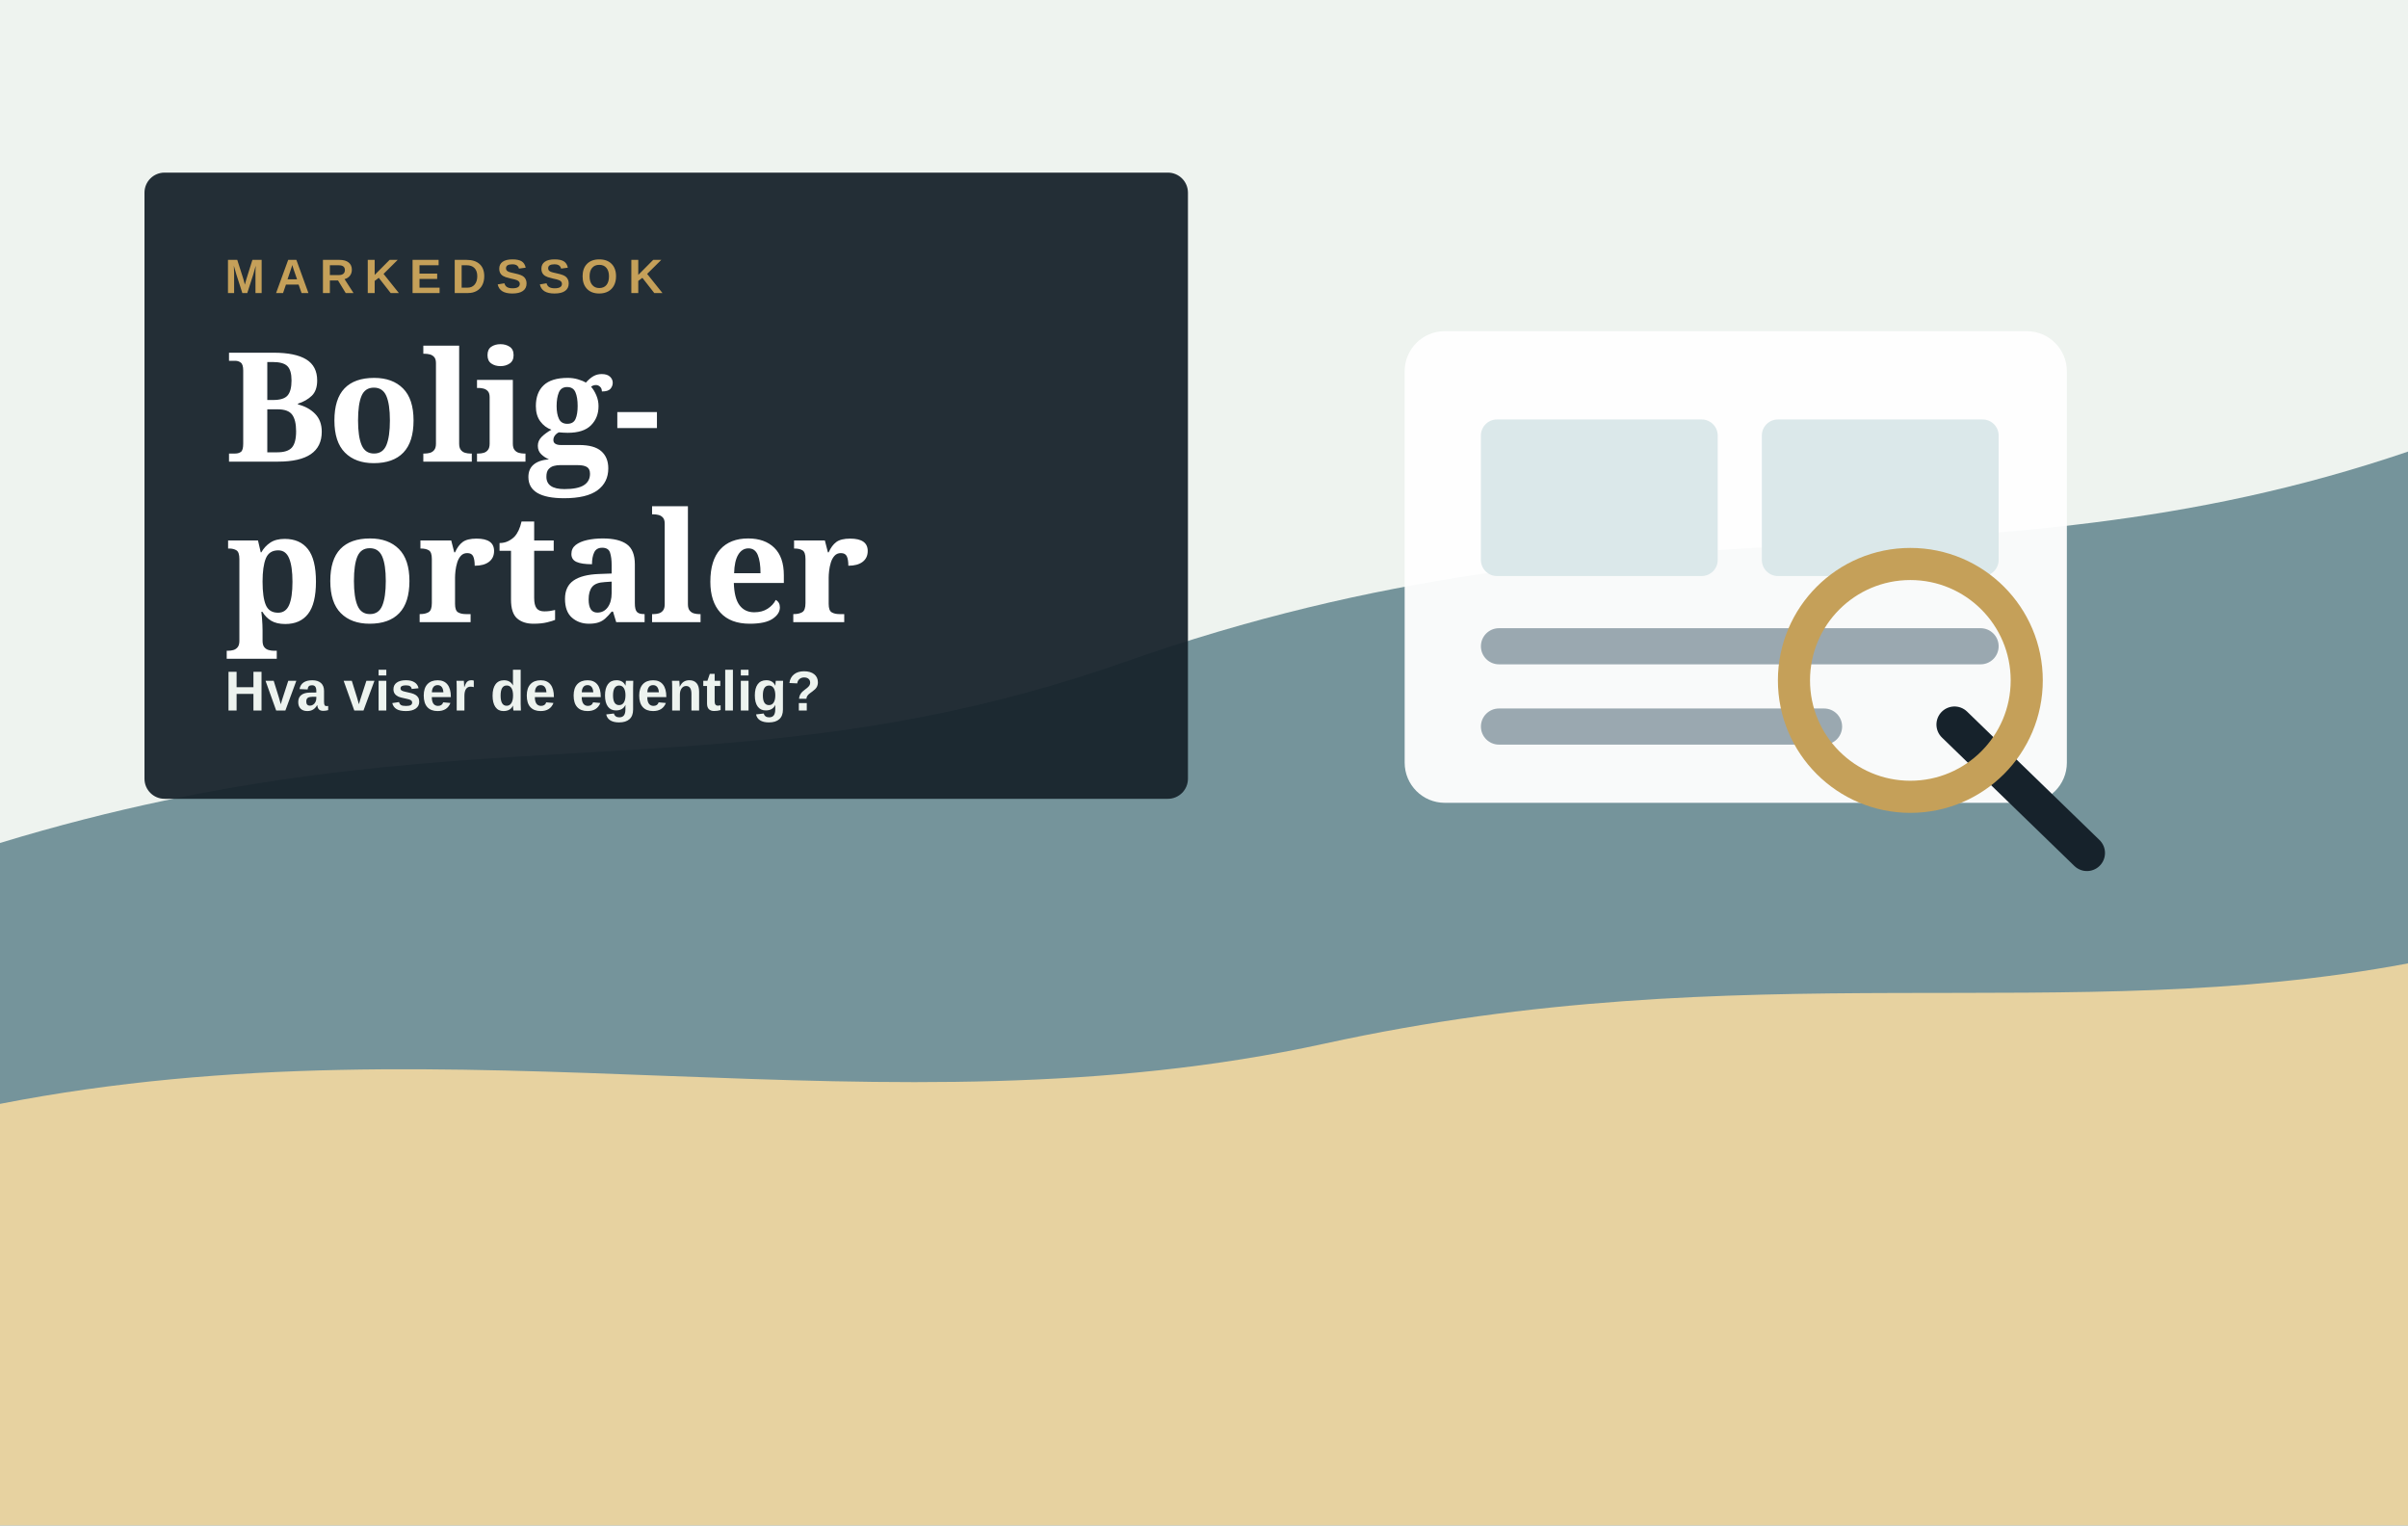
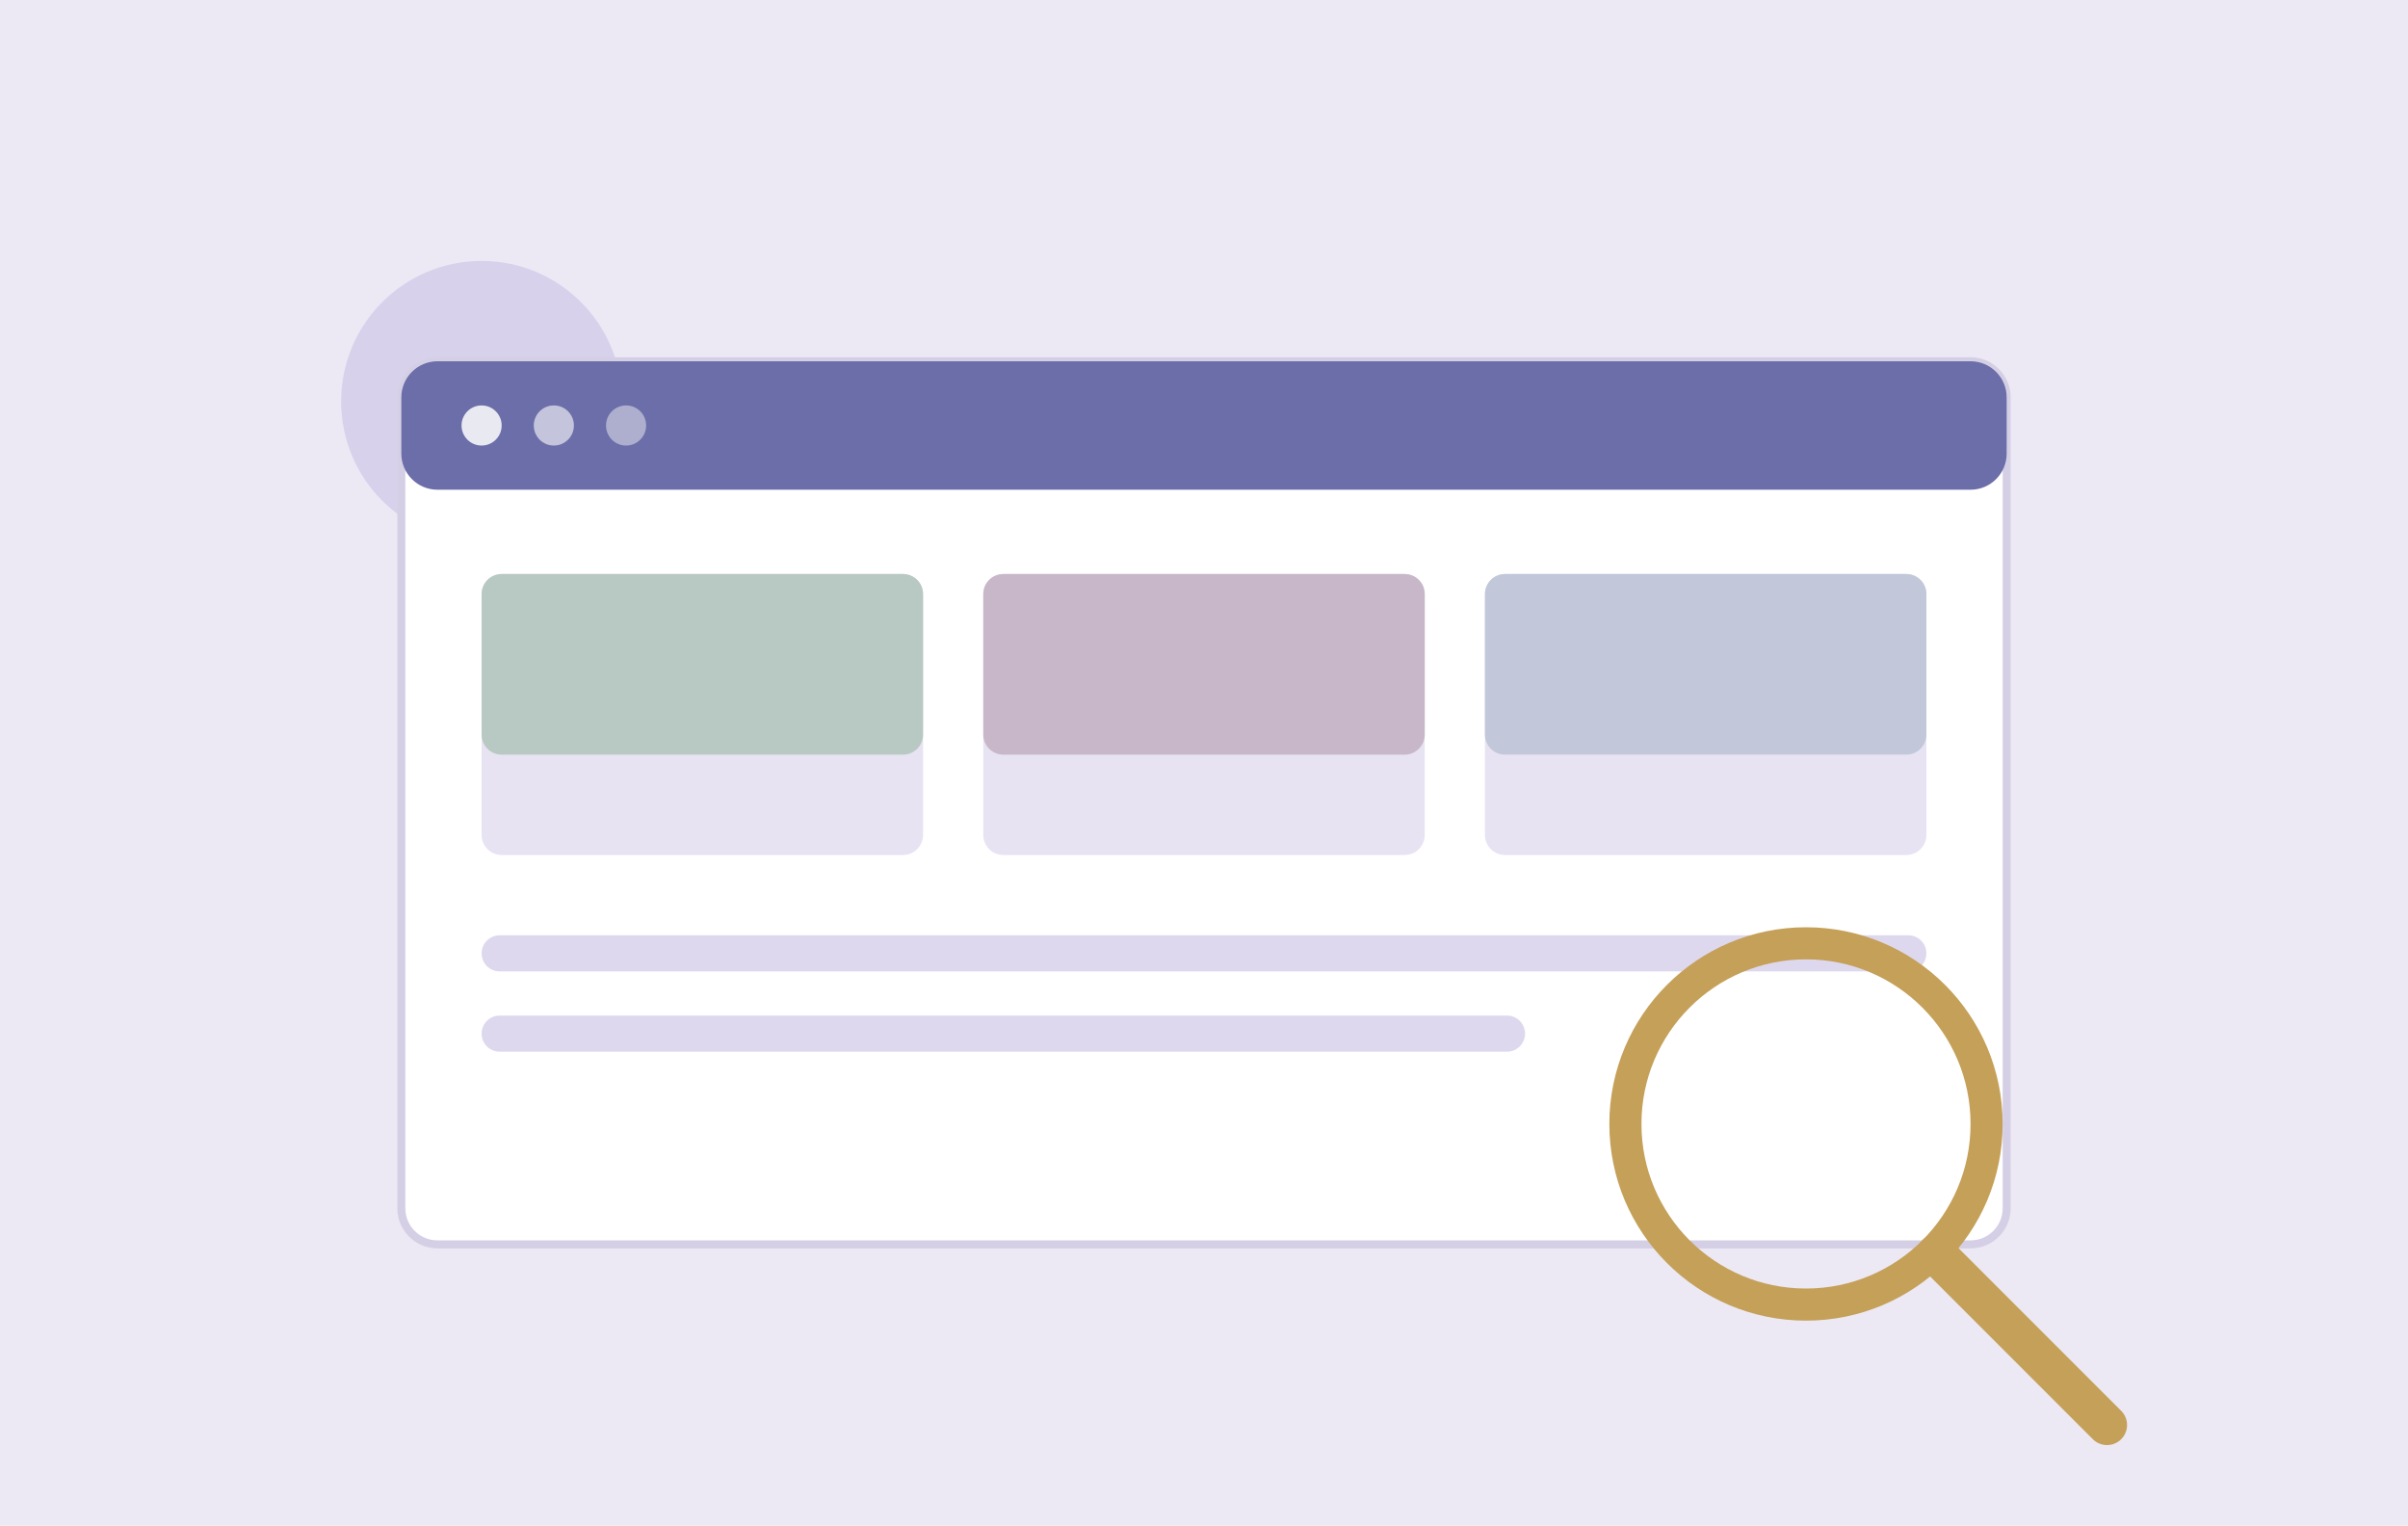
- <svg xmlns="http://www.w3.org/2000/svg" width="1200" height="760" viewBox="0 0 1200 760" role="img" aria-labelledby="title desc">
-   <rect width="1200" height="760" fill="#eef3ef" />
-   <path d="M0 420 C230 350 360 400 560 330 C815 240 980 300 1200 225 V760 H0 Z" fill="#75949b" />
-   <path d="M0 550 C230 505 440 568 660 520 C870 474 1030 512 1200 480 V760 H0 Z" fill="#e7d2a0" />
-   <g transform="translate(700 165)">
-     <rect x="0" y="0" width="330" height="235" rx="20" fill="#ffffff" opacity="0.95" />
-     <rect x="38" y="44" width="118" height="78" rx="8" fill="#dbe8ea" />
-     <rect x="178" y="44" width="118" height="78" rx="8" fill="#dbe8ea" />
-     <rect x="38" y="148" width="258" height="18" rx="9" fill="#9aa8b0" />
-     <rect x="38" y="188" width="180" height="18" rx="9" fill="#9aa8b0" />
-     <path d="M274 196 L340 260" stroke="#16222b" stroke-width="18" stroke-linecap="round" />
-     <circle cx="252" cy="174" r="58" fill="none" stroke="#c5a059" stroke-width="16" />
+ <svg xmlns="http://www.w3.org/2000/svg" width="1200" height="760" viewBox="0 0 1200 760" role="img" aria-label="Boligportaler og annonser">
+   <rect width="1200" height="760" fill="#ece9f4" />
+   <circle cx="240" cy="200" r="70" fill="#c9c2e6" opacity="0.6" />
+   <g>
+     <rect x="200" y="180" width="800" height="440" rx="18" fill="#ffffff" stroke="#d5cfe6" stroke-width="4" />
+     <rect x="200" y="180" width="800" height="64" rx="18" fill="#6b6ea8" />
+     <circle cx="240" cy="212" r="10" fill="#ffffff" opacity="0.85" />
+     <circle cx="276" cy="212" r="10" fill="#ffffff" opacity="0.6" />
+     <circle cx="312" cy="212" r="10" fill="#ffffff" opacity="0.45" />
+     <g>
+       <rect x="240" y="286" width="220" height="140" rx="10" fill="#e7e3f2" />
+       <rect x="240" y="286" width="220" height="90" rx="10" fill="#b7c9c2" />
+       <rect x="490" y="286" width="220" height="140" rx="10" fill="#e7e3f2" />
+       <rect x="490" y="286" width="220" height="90" rx="10" fill="#c8b7c9" />
+       <rect x="740" y="286" width="220" height="140" rx="10" fill="#e7e3f2" />
+       <rect x="740" y="286" width="220" height="90" rx="10" fill="#c2c8d9" />
+       <rect x="240" y="466" width="720" height="18" rx="9" fill="#ded8ee" />
+       <rect x="240" y="506" width="520" height="18" rx="9" fill="#ded8ee" />
+     </g>
  </g>
-   <rect x="72" y="86" width="520" height="312" rx="10" fill="#16222b" opacity="0.94" />
-   <text x="112" y="146" fill="#c5a059" font-family="Arial, sans-serif" font-size="24" font-weight="800" letter-spacing="5">MARKEDSSOK</text>
-   <text x="112" y="230" fill="#ffffff" font-family="Georgia, serif" font-size="76" font-weight="700">Bolig-</text>
-   <text x="112" y="310" fill="#ffffff" font-family="Georgia, serif" font-size="76" font-weight="700">portaler</text>
-   <text x="112" y="354" fill="#edf3ef" font-family="Arial, sans-serif" font-size="28" font-weight="700">Hva viser de egentlig?</text>
+   <g>
+     <circle cx="900" cy="560" r="90" fill="none" stroke="#c5a059" stroke-width="16" />
+     <line x1="965" y1="625" x2="1050" y2="710" stroke="#c5a059" stroke-width="20" stroke-linecap="round" />
+   </g>
</svg>
